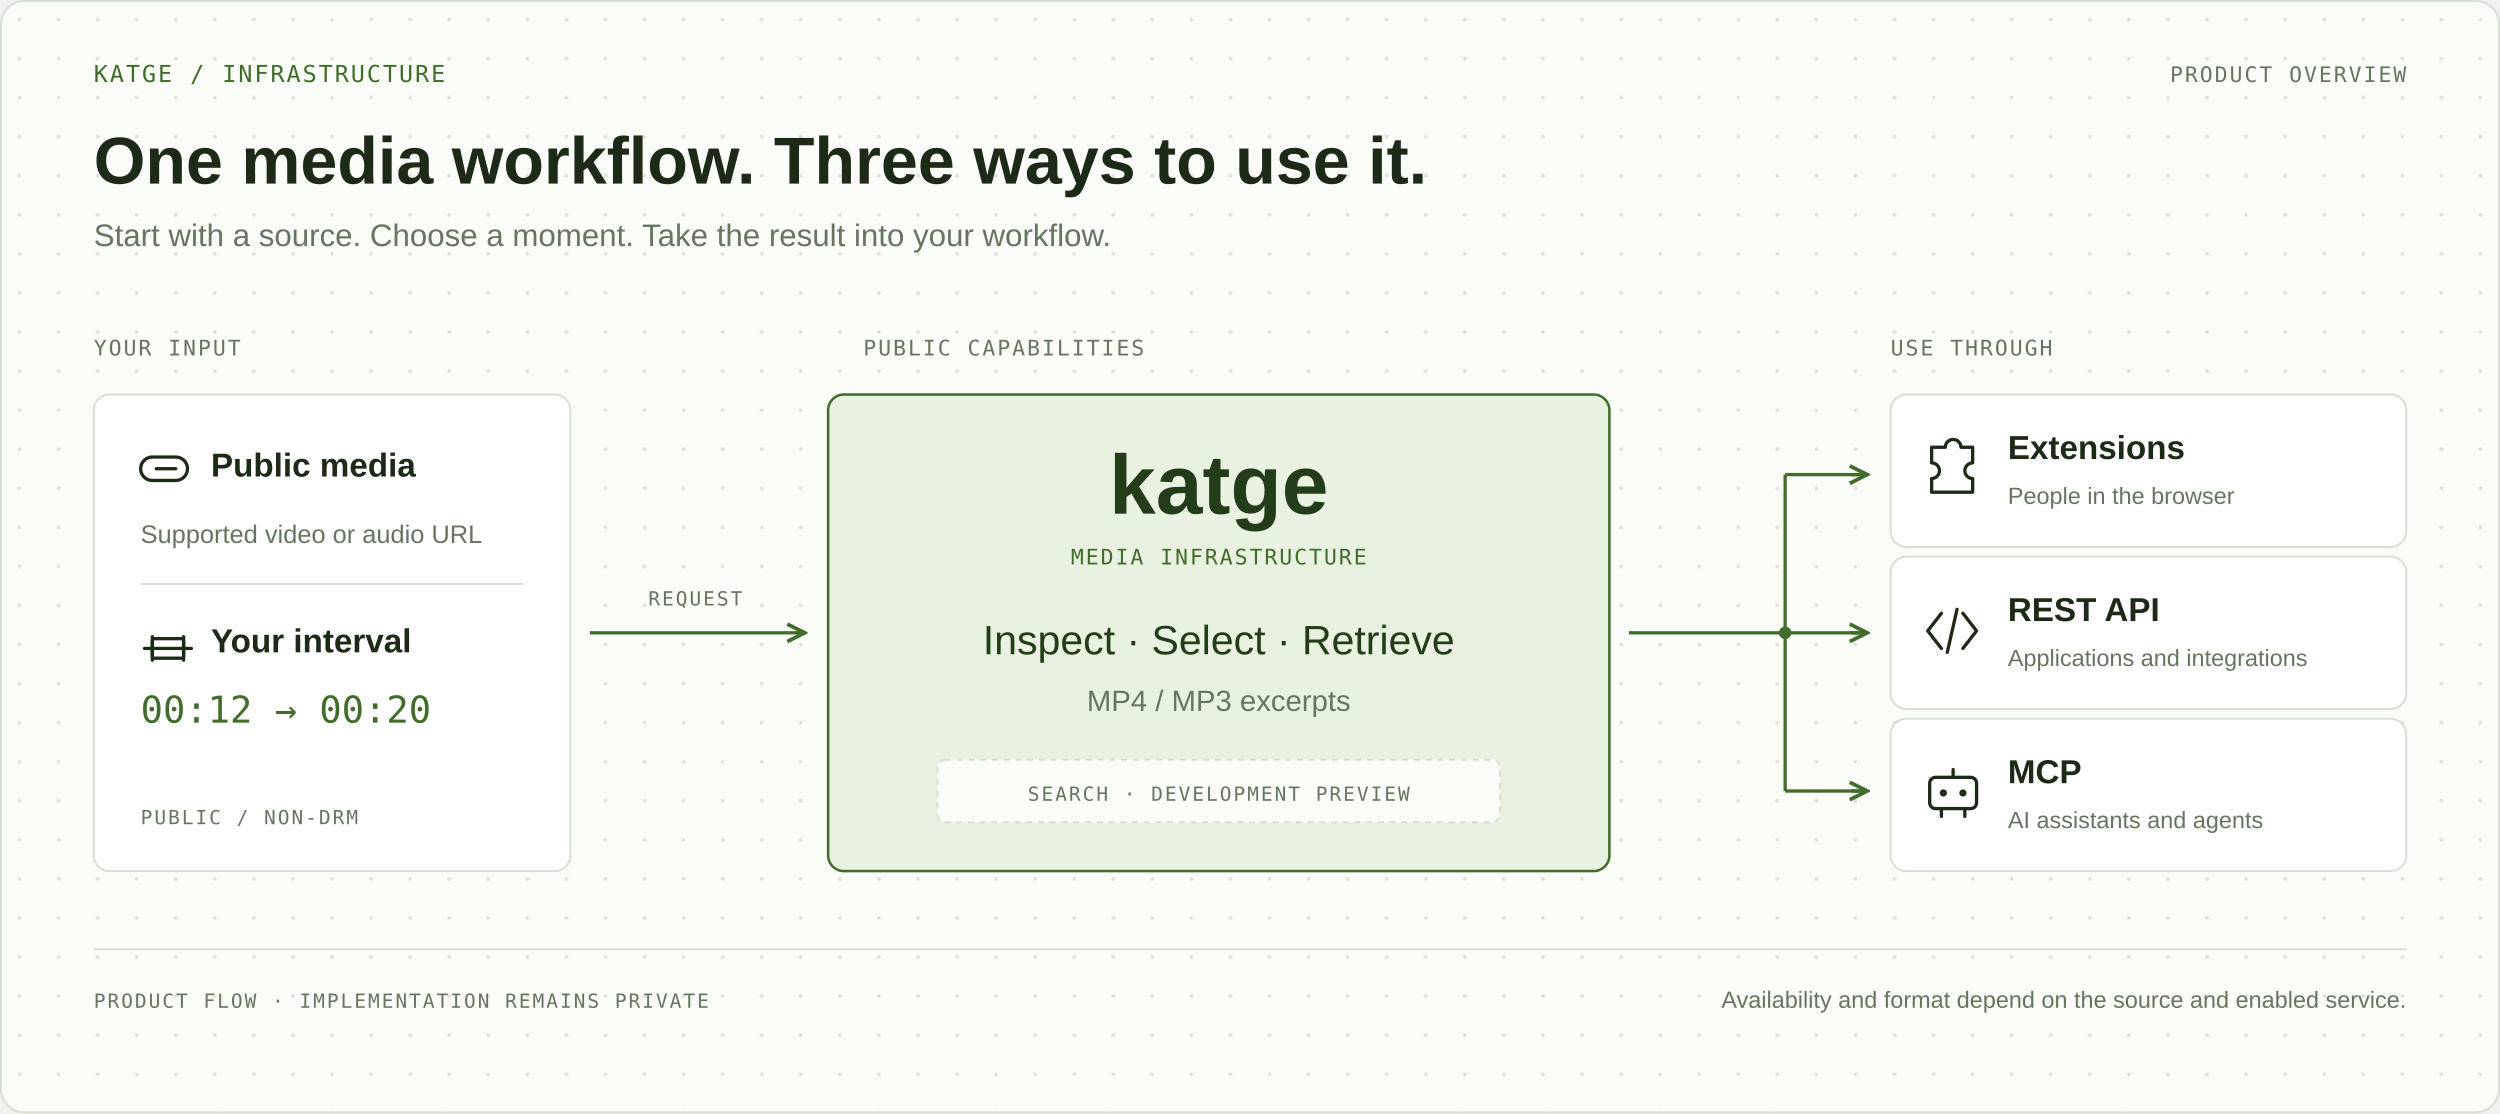
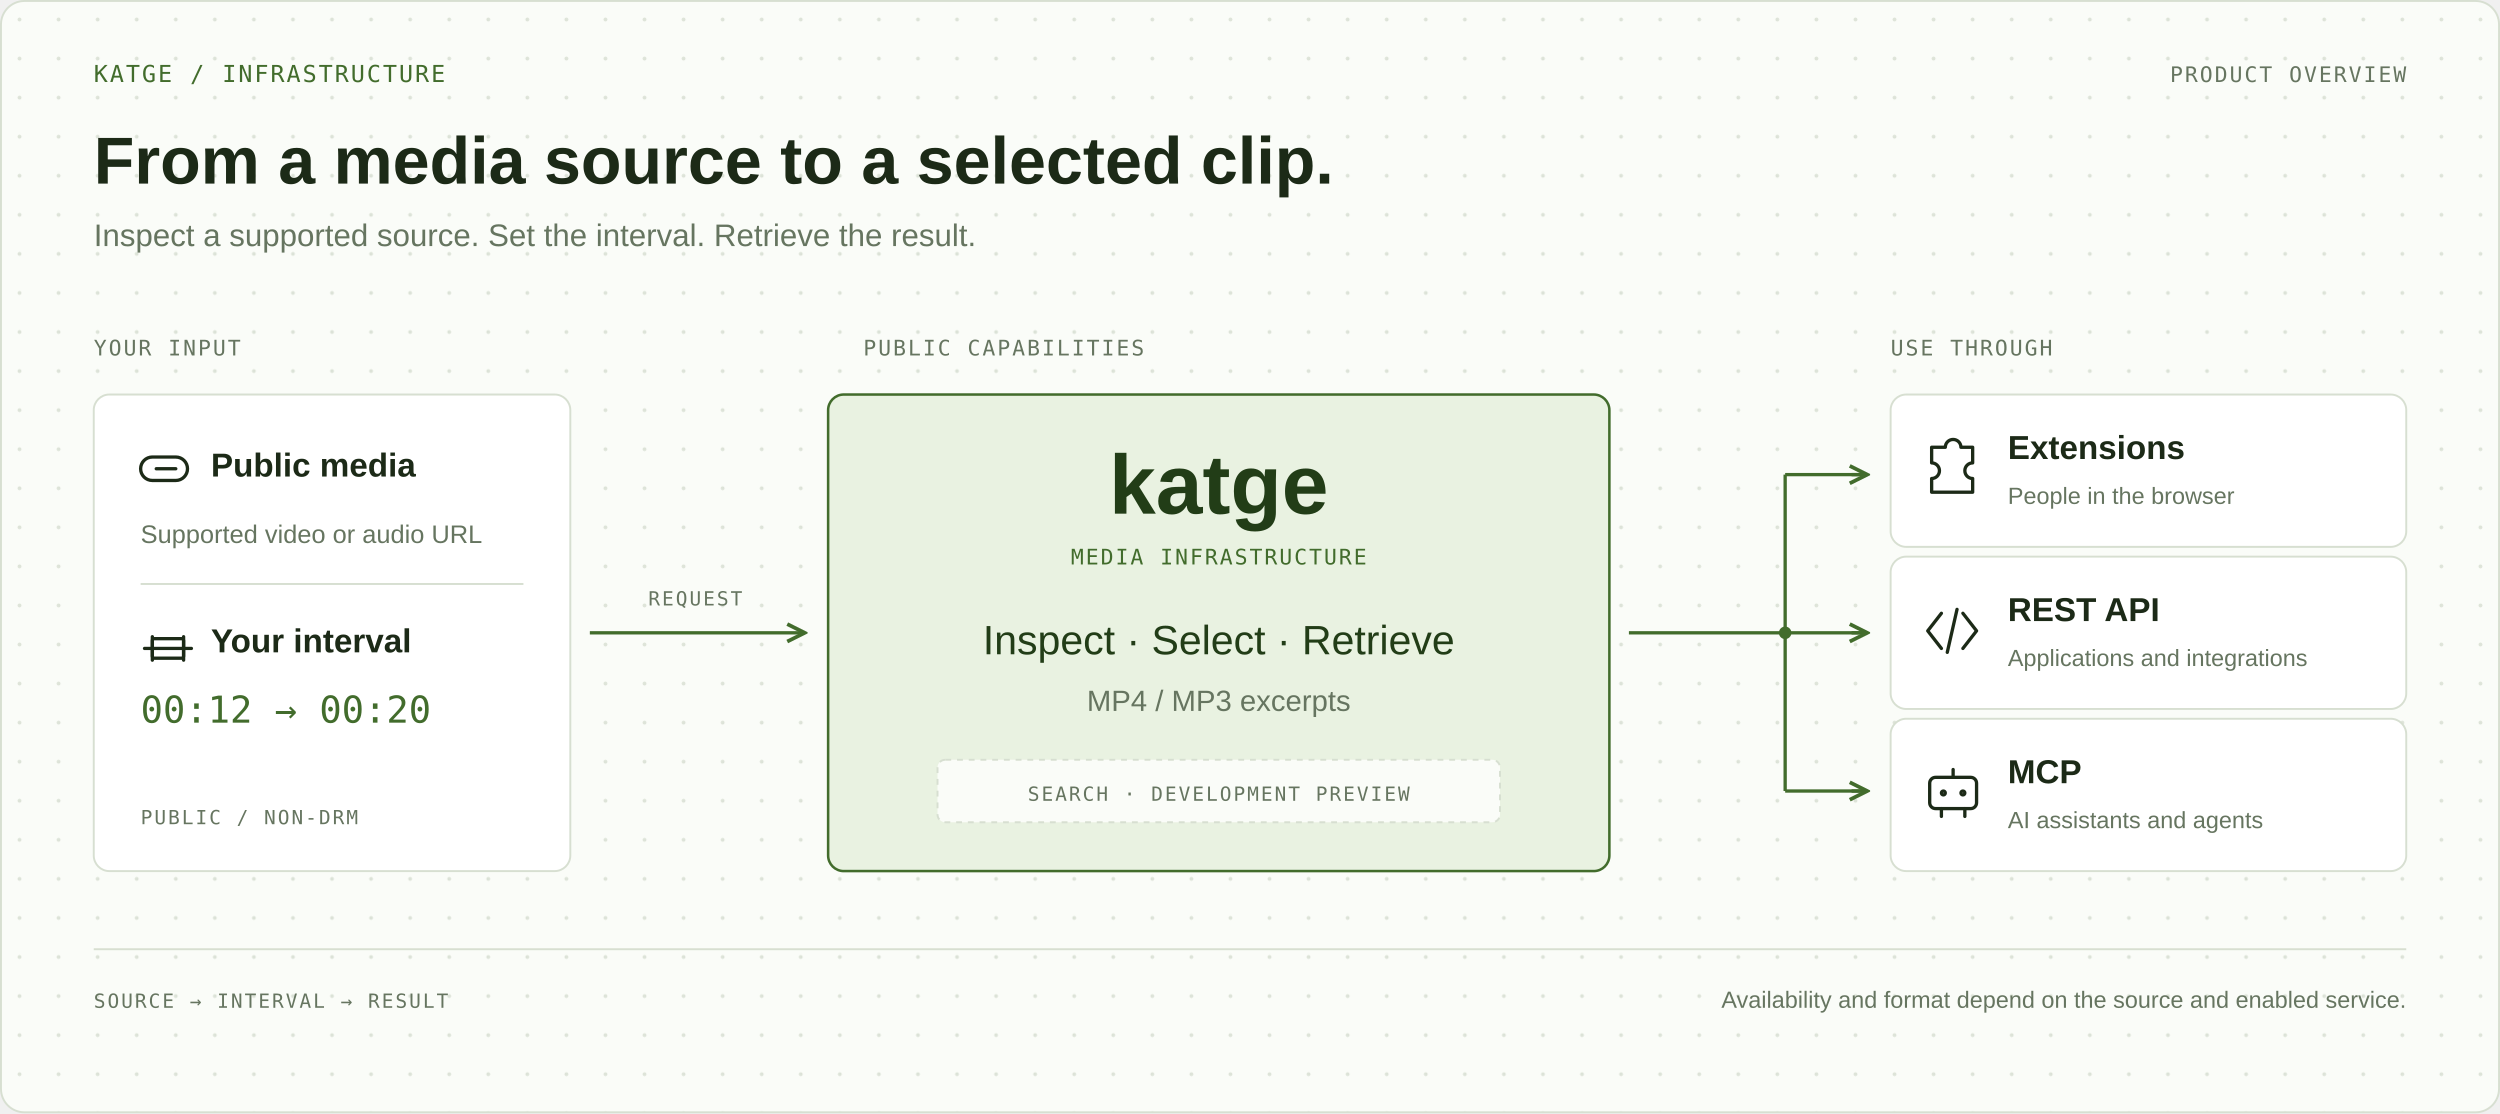
<svg xmlns="http://www.w3.org/2000/svg" width="1280" height="570" viewBox="0 0 1280 570" role="img" aria-labelledby="title desc">
  <defs>
    <pattern id="dots" width="20" height="20" patternUnits="userSpaceOnUse">
      <circle cx="10" cy="10" r="1" fill="#a9b8a0" opacity=".35" />
    </pattern>
    <marker id="arrow" viewBox="0 0 8 8" refX="7" refY="4" markerWidth="7" markerHeight="7" orient="auto-start-reverse">
      <path d="M1 1 7 4 1 7" fill="none" stroke="#426c2c" stroke-width="1.3" />
    </marker>
  </defs>
  <rect x=".5" y=".5" width="1279" height="569" rx="12" fill="#fafcf8" stroke="#d7dfd1" />
  <rect x="1" y="1" width="1278" height="568" rx="12" fill="url(#dots)" />
  <g font-family="Segoe UI, Arial, sans-serif">
    <text x="48" y="42" font-size="12" fill="#426c2c" font-family="Consolas, monospace" letter-spacing="1">KATGE / INFRASTRUCTURE</text>
    <text x="1232" y="42" font-size="11" fill="#667560" font-family="Consolas, monospace" letter-spacing="1" text-anchor="end">PRODUCT OVERVIEW</text>
-     <text x="48" y="94" font-size="34" fill="#1c2a17" font-weight="650">One media workflow. Three ways to use it.</text>
-     <text x="48" y="126" font-size="16" fill="#667560">Start with a source. Choose a moment. Take the result into your workflow.</text>
+     <text x="48" y="94" font-size="34" fill="#1c2a17" font-weight="650">From a media source to a selected clip.</text>
+     <text x="48" y="126" font-size="16" fill="#667560">Inspect a supported source. Set the interval. Retrieve the result.</text>
    <text x="48" y="182" font-size="11" fill="#667560" font-family="Consolas, monospace" letter-spacing="1">YOUR INPUT</text>
    <text x="442" y="182" font-size="11" fill="#667560" font-family="Consolas, monospace" letter-spacing="1">PUBLIC CAPABILITIES</text>
    <text x="968" y="182" font-size="11" fill="#667560" font-family="Consolas, monospace" letter-spacing="1">USE THROUGH</text>
    <rect x="48" y="202" width="244" height="244" rx="8" fill="#ffffff" stroke="#d7dfd1" />
    <g transform="translate(72 227)" fill="none" stroke="#1c2a17" stroke-width="1.7" stroke-linecap="round" stroke-linejoin="round">
      <path d="M11 7h7a6 6 0 0 1 0 12h-5M13 19H6A6 6 0 0 1 6 7h5M8 13h10" />
    </g>
    <text x="108" y="244" font-size="17" fill="#1c2a17" font-weight="600">Public media</text>
    <text x="72" y="278" font-size="13" fill="#667560">Supported video or audio URL</text>
    <path d="M72 299H268" stroke="#d7dfd1" />
    <g transform="translate(72 318)" fill="none" stroke="#1c2a17" stroke-width="1.7" stroke-linecap="round" stroke-linejoin="round">
      <path d="M2 14h24M6 8v12M22 8v12" />
      <rect x="6" y="9" width="16" height="10" rx="1" />
    </g>
    <text x="108" y="334" font-size="17" fill="#1c2a17" font-weight="600">Your interval</text>
    <text x="72" y="370" font-size="19" fill="#426c2c" font-family="Consolas, monospace">00:12 → 00:20</text>
    <text x="72" y="422" font-size="10" fill="#667560" font-family="Consolas, monospace" letter-spacing="1">PUBLIC / NON-DRM</text>
    <path d="M302 324H412" fill="none" stroke="#426c2c" stroke-width="1.7" marker-end="url(#arrow)" />
    <text x="356" y="310" font-size="10" fill="#667560" font-family="Consolas, monospace" letter-spacing="1" text-anchor="middle">REQUEST</text>
    <rect x="424" y="202" width="400" height="244" rx="8" fill="#e9f2e1" stroke="#426c2c" stroke-width="1.3" />
    <text x="624" y="263" font-size="43" fill="#223d17" font-weight="700" text-anchor="middle">katge</text>
    <text x="624" y="289" font-size="11" fill="#426c2c" font-family="Consolas, monospace" letter-spacing="1" text-anchor="middle">MEDIA INFRASTRUCTURE</text>
    <text x="624" y="335" font-size="21" fill="#223d17" font-weight="500" text-anchor="middle">Inspect  ·  Select  ·  Retrieve</text>
    <text x="624" y="364" font-size="15" fill="#667560" text-anchor="middle">MP4 / MP3 excerpts</text>
    <rect x="480" y="389" width="288" height="32" rx="4" fill="#fafcf8" stroke="#d7dfd1" stroke-dasharray="3 3" />
    <text x="624" y="410" font-size="10" fill="#667560" font-family="Consolas, monospace" letter-spacing="1" text-anchor="middle">SEARCH · DEVELOPMENT PREVIEW</text>
    <path d="M834 324H914M914 243V405M914 243H956M914 324H956M914 405H956" fill="none" stroke="#426c2c" stroke-width="1.7" />
    <path d="M948 243H956" fill="none" stroke="#426c2c" stroke-width="1.7" marker-end="url(#arrow)" />
    <path d="M948 324H956" fill="none" stroke="#426c2c" stroke-width="1.7" marker-end="url(#arrow)" />
    <path d="M948 405H956" fill="none" stroke="#426c2c" stroke-width="1.7" marker-end="url(#arrow)" />
    <circle cx="914" cy="324" r="3.2" fill="#426c2c" />
    <rect x="968" y="202" width="264" height="78" rx="8" fill="#ffffff" stroke="#d7dfd1" />
    <g transform="translate(986 227)" fill="none" stroke="#1c2a17" stroke-width="1.7" stroke-linecap="round" stroke-linejoin="round">
      <path d="M3 2h7a4 4 0 1 1 8 0h6v8a4 4 0 1 0 0 8v7H3v-7a4 4 0 1 0 0-8z" />
    </g>
    <text x="1028" y="235" font-size="17" fill="#1c2a17" font-weight="600">Extensions</text>
    <text x="1028" y="258" font-size="12" fill="#667560">People in the browser</text>
    <rect x="968" y="285" width="264" height="78" rx="8" fill="#ffffff" stroke="#d7dfd1" />
    <g transform="translate(986 310)" fill="none" stroke="#1c2a17" stroke-width="1.7" stroke-linecap="round" stroke-linejoin="round">
      <path d="m8 4-7 9 7 9M19 4l7 9-7 9M16 2l-5 22" />
    </g>
    <text x="1028" y="318" font-size="17" fill="#1c2a17" font-weight="600">REST API</text>
    <text x="1028" y="341" font-size="12" fill="#667560">Applications and integrations</text>
    <rect x="968" y="368" width="264" height="78" rx="8" fill="#ffffff" stroke="#d7dfd1" />
    <g transform="translate(986 393)" fill="none" stroke="#1c2a17" stroke-width="1.7" stroke-linecap="round" stroke-linejoin="round">
      <rect x="2" y="5" width="24" height="16" rx="3" />
      <path d="M14 1v4M8 25v-4M20 25v-4" />
      <circle cx="9" cy="13" r="1" />
      <circle cx="19" cy="13" r="1" />
    </g>
    <text x="1028" y="401" font-size="17" fill="#1c2a17" font-weight="600">MCP</text>
    <text x="1028" y="424" font-size="12" fill="#667560">AI assistants and agents</text>
    <path d="M48 486H1232" stroke="#d7dfd1" />
-     <text x="48" y="516" font-size="10" fill="#667560" font-family="Consolas, monospace" letter-spacing="1">PRODUCT FLOW · IMPLEMENTATION REMAINS PRIVATE</text>
+     <text x="48" y="516" font-size="10" fill="#667560" font-family="Consolas, monospace" letter-spacing="1">SOURCE → INTERVAL → RESULT</text>
    <text x="1232" y="516" font-size="12" fill="#667560" text-anchor="end">Availability and format depend on the source and enabled service.</text>
  </g>
</svg>
